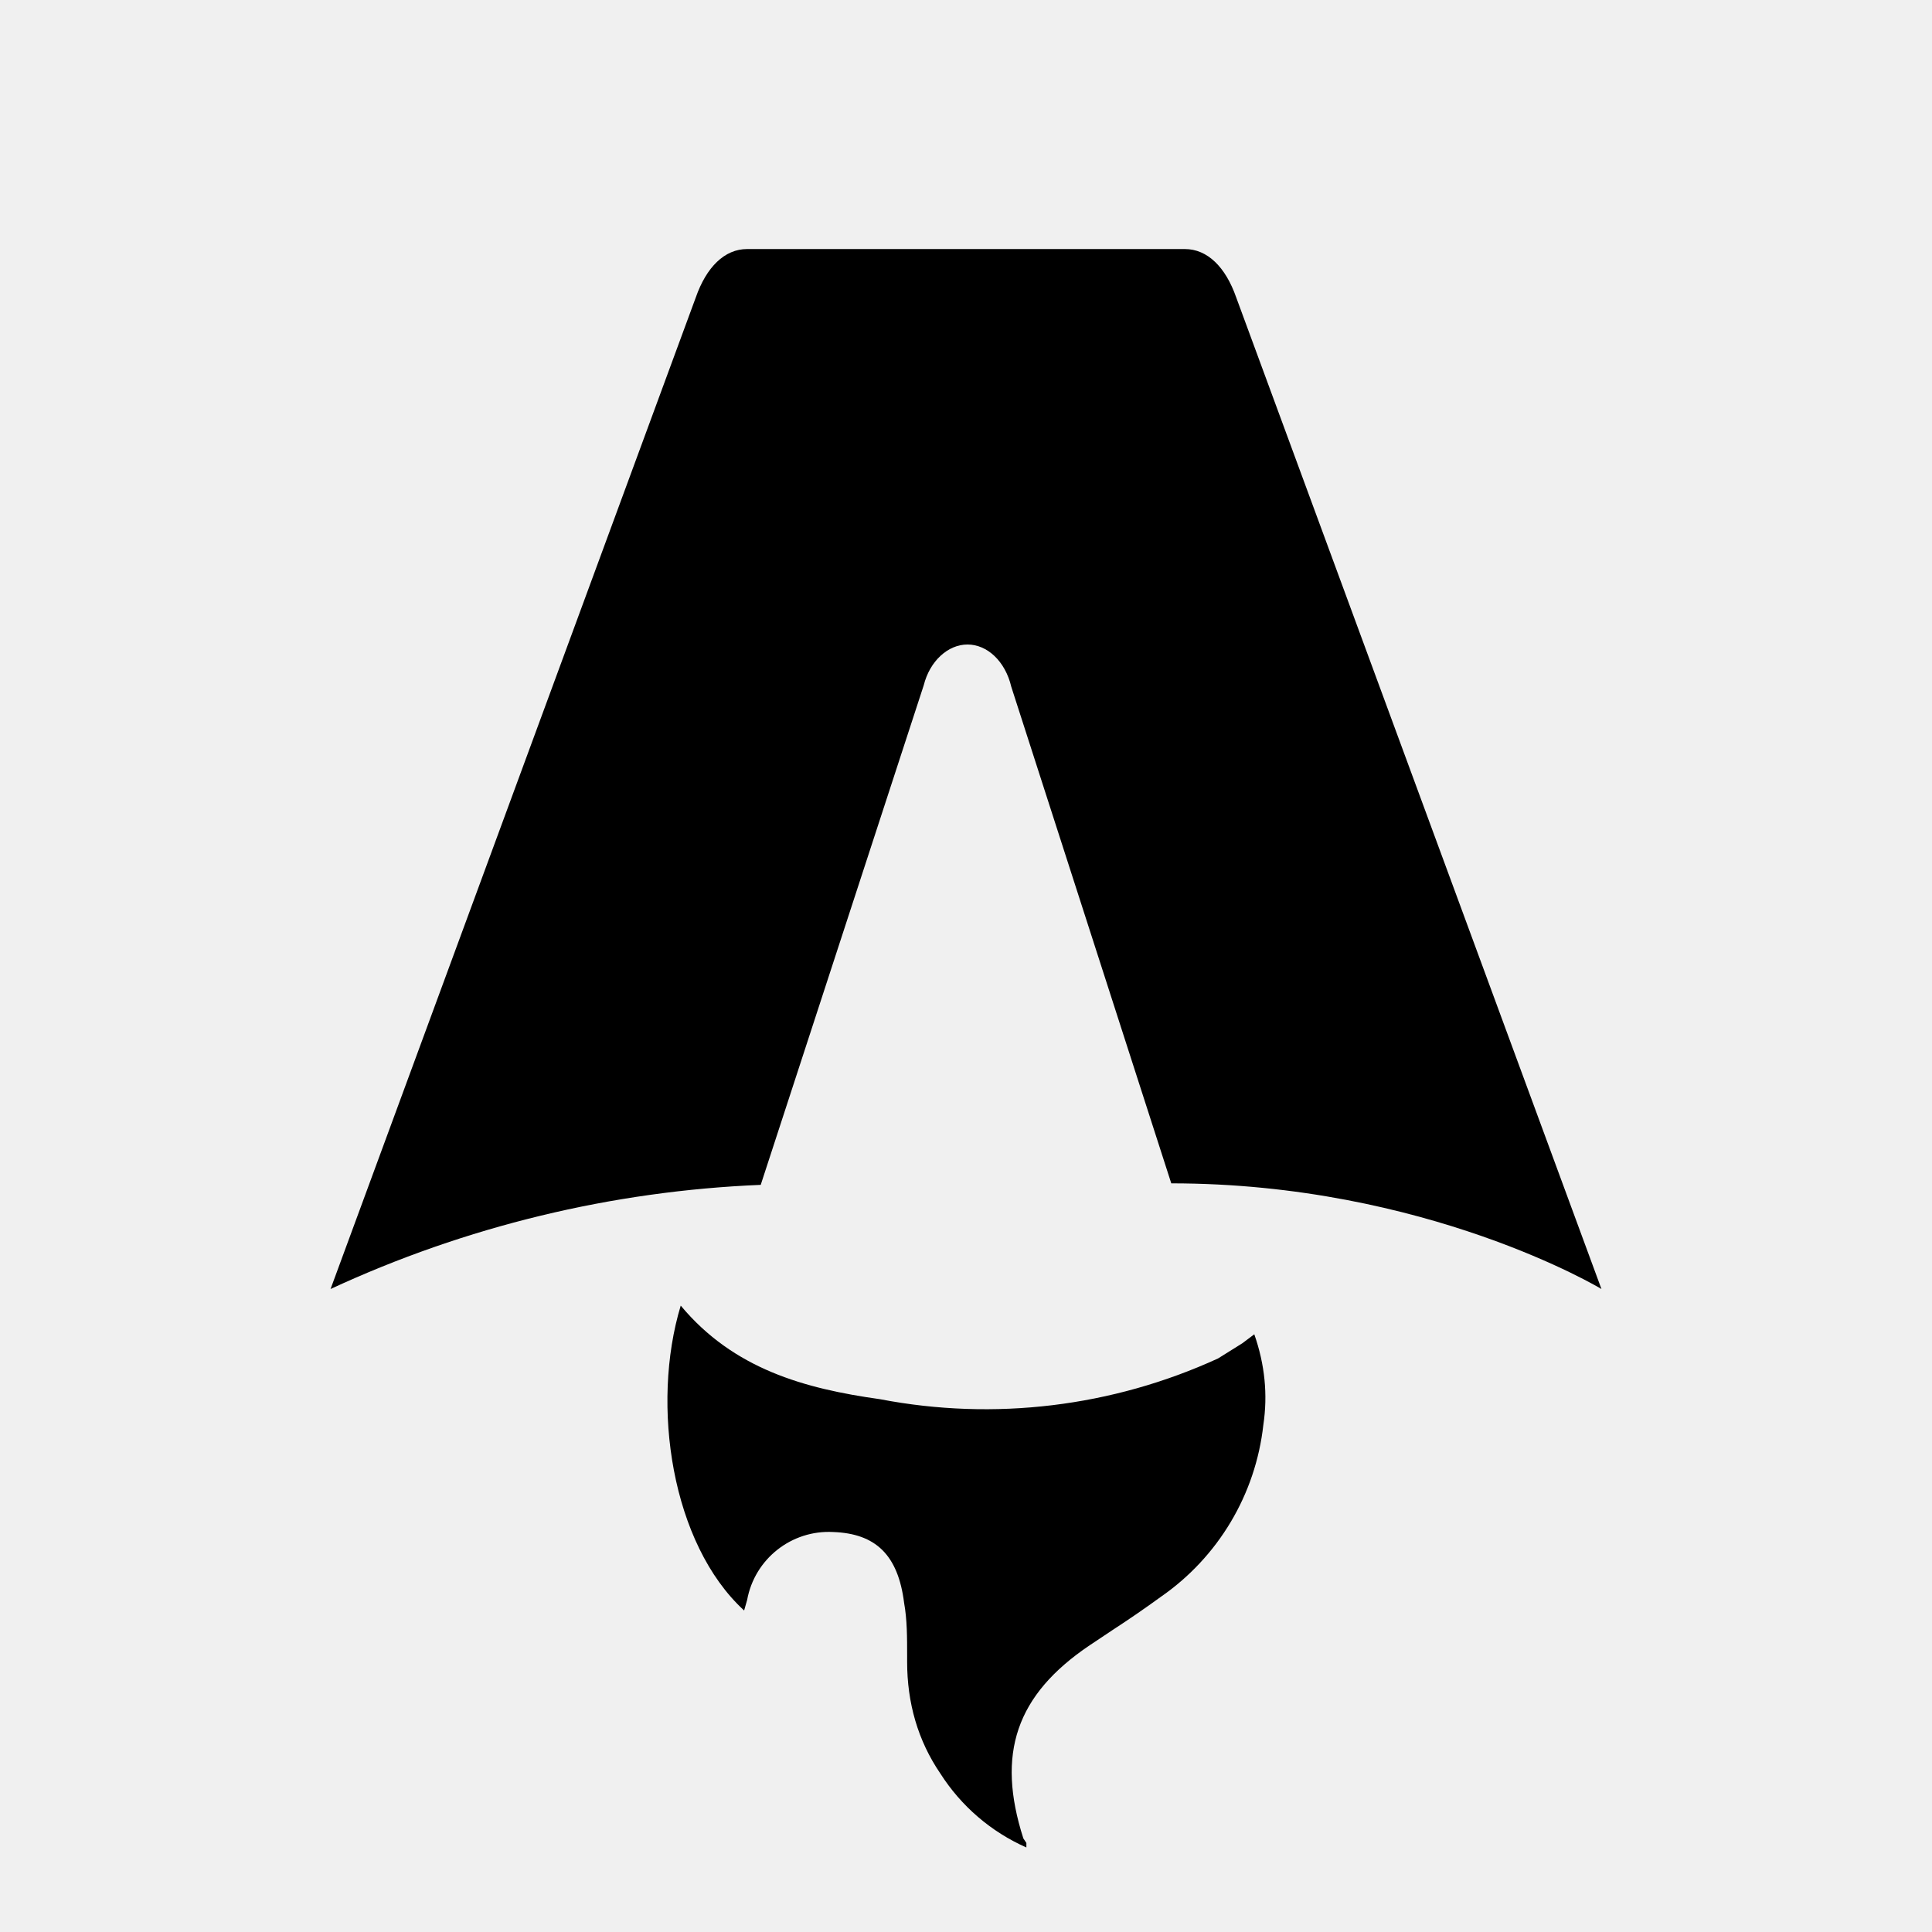
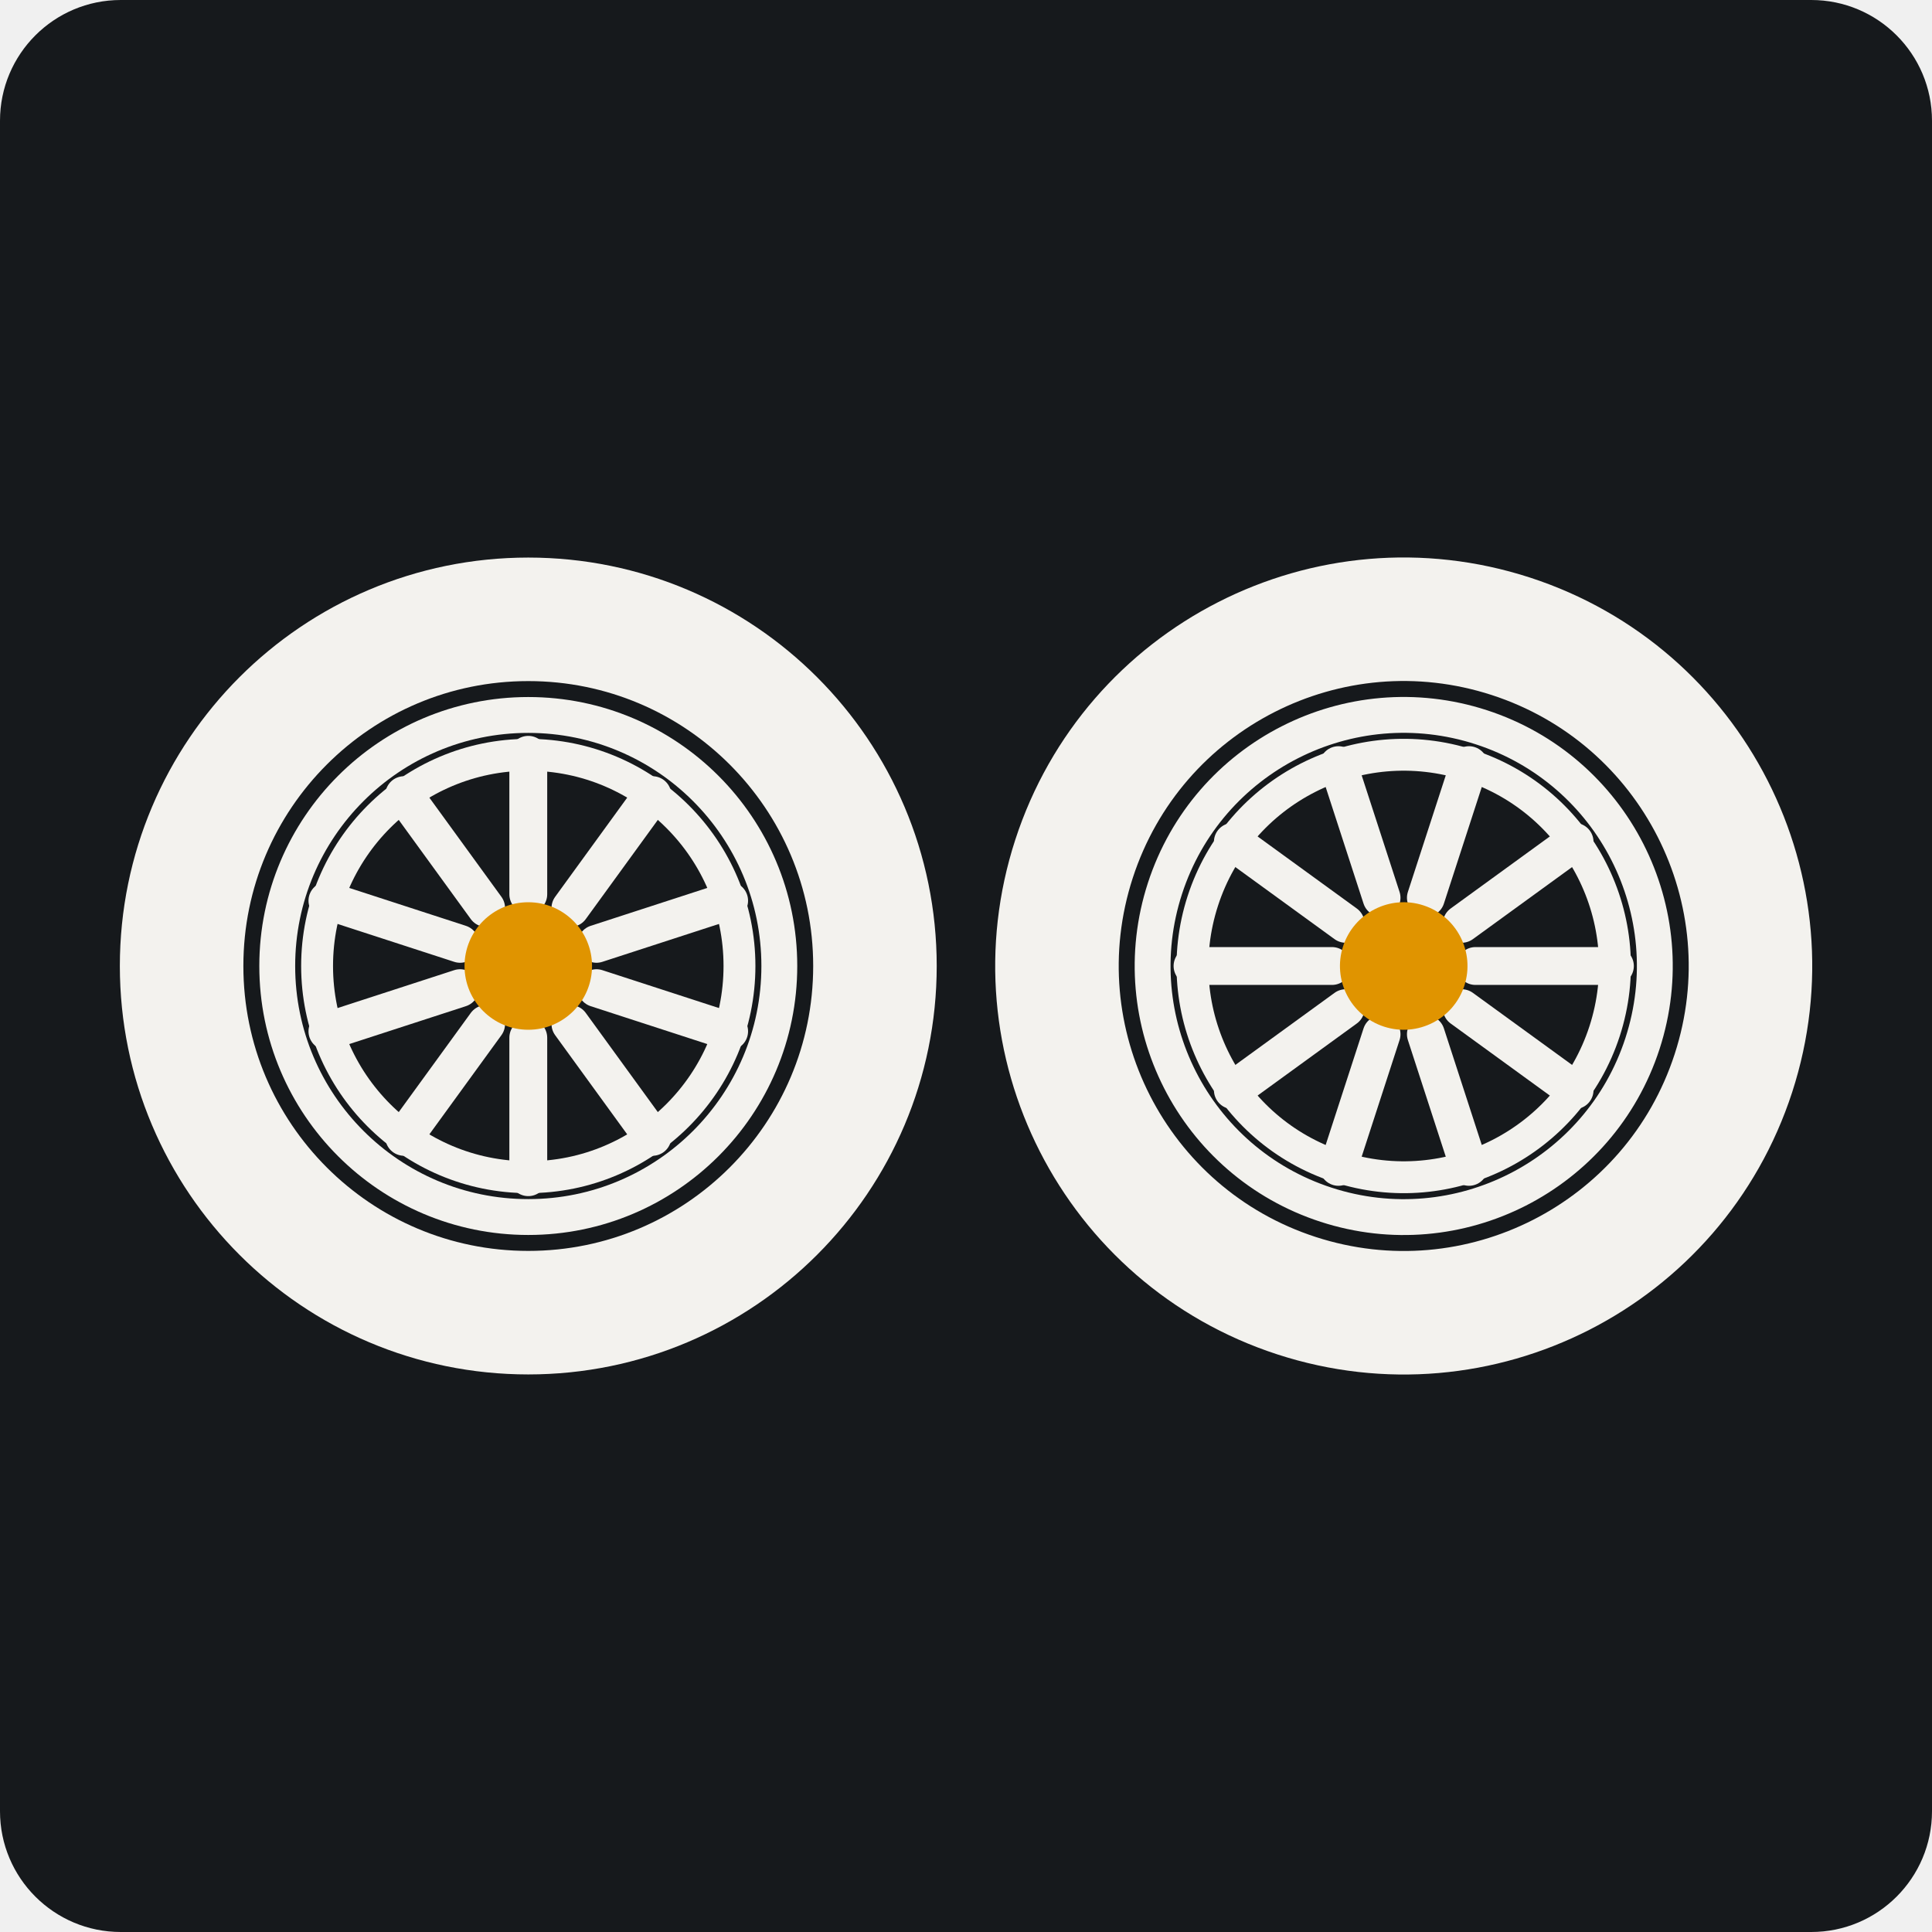
- <svg xmlns="http://www.w3.org/2000/svg" fill="none" viewBox="0 0 128 128">
-   <path d="M50.4 78.5a75.1 75.1 0 0 0-28.5 6.9l24.2-65.7c.7-2 1.9-3.2 3.4-3.2h29c1.5 0 2.7 1.2 3.4 3.2l24.2 65.7s-11.6-7-28.5-7L67 45.5c-.4-1.7-1.6-2.8-2.9-2.8-1.3 0-2.5 1.1-2.9 2.7L50.4 78.5Zm-1.1 28.2Zm-4.2-20.2c-2 6.6-.6 15.8 4.2 20.2a17.5 17.5 0 0 1 .2-.7 5.5 5.5 0 0 1 5.7-4.5c2.8.1 4.3 1.5 4.7 4.7.2 1.1.2 2.3.2 3.5v.4c0 2.7.7 5.2 2.2 7.4a13 13 0 0 0 5.7 4.9v-.3l-.2-.3c-1.8-5.6-.5-9.5 4.4-12.8l1.5-1a73 73 0 0 0 3.2-2.2 16 16 0 0 0 6.8-11.4c.3-2 .1-4-.6-6l-.8.6-1.6 1a37 37 0 0 1-22.4 2.7c-5-.7-9.7-2-13.2-6.2Z" />
+ <svg xmlns="http://www.w3.org/2000/svg" viewBox="0 0 64 64" width="64" height="64">
  <style>
-         path { fill: #000; }
-         @media (prefers-color-scheme: dark) {
-             path { fill: #FFF; }
-         }
-     </style>
+     .bg { fill: #16191c; }
+     .w { fill: none; stroke: #f3f2ee; }
+     .sig { fill: #e09400; }
+     @media (prefers-color-scheme: dark) {
+       .bg { fill: #e6e4df; }
+       .w { stroke: #111315; }
+       .sig { fill: #f5a300; }
+     }
+   </style>
+   <defs>
+     <g id="ruota">
+       <circle class="w" r="17.4" stroke-width="6.2" />
+       <circle class="w" r="12.6" stroke-width="1.8" />
+       <circle class="w" r="10.6" stroke-width="1.6" />
+       <g class="w" stroke-width="1.9" stroke-linecap="round">
+         <line y1="-3.6" y2="-10.6" />
+         <line y1="-3.6" y2="-10.6" transform="rotate(36)" />
+         <line y1="-3.6" y2="-10.6" transform="rotate(72)" />
+         <line y1="-3.6" y2="-10.6" transform="rotate(108)" />
+         <line y1="-3.6" y2="-10.6" transform="rotate(144)" />
+         <line y1="-3.6" y2="-10.6" transform="rotate(180)" />
+         <line y1="-3.6" y2="-10.6" transform="rotate(216)" />
+         <line y1="-3.6" y2="-10.6" transform="rotate(252)" />
+         <line y1="-3.6" y2="-10.6" transform="rotate(288)" />
+         <line y1="-3.6" y2="-10.6" transform="rotate(324)" />
+       </g>
+       <circle class="sig" r="3.2" />
+     </g>
+   </defs>
+   <rect class="bg" width="64" height="64" rx="4" />
+   <use href="#ruota" transform="translate(17.5,32) scale(0.66)" />
+   <use href="#ruota" transform="translate(46.5,32) scale(0.66) rotate(18)" />
</svg>
